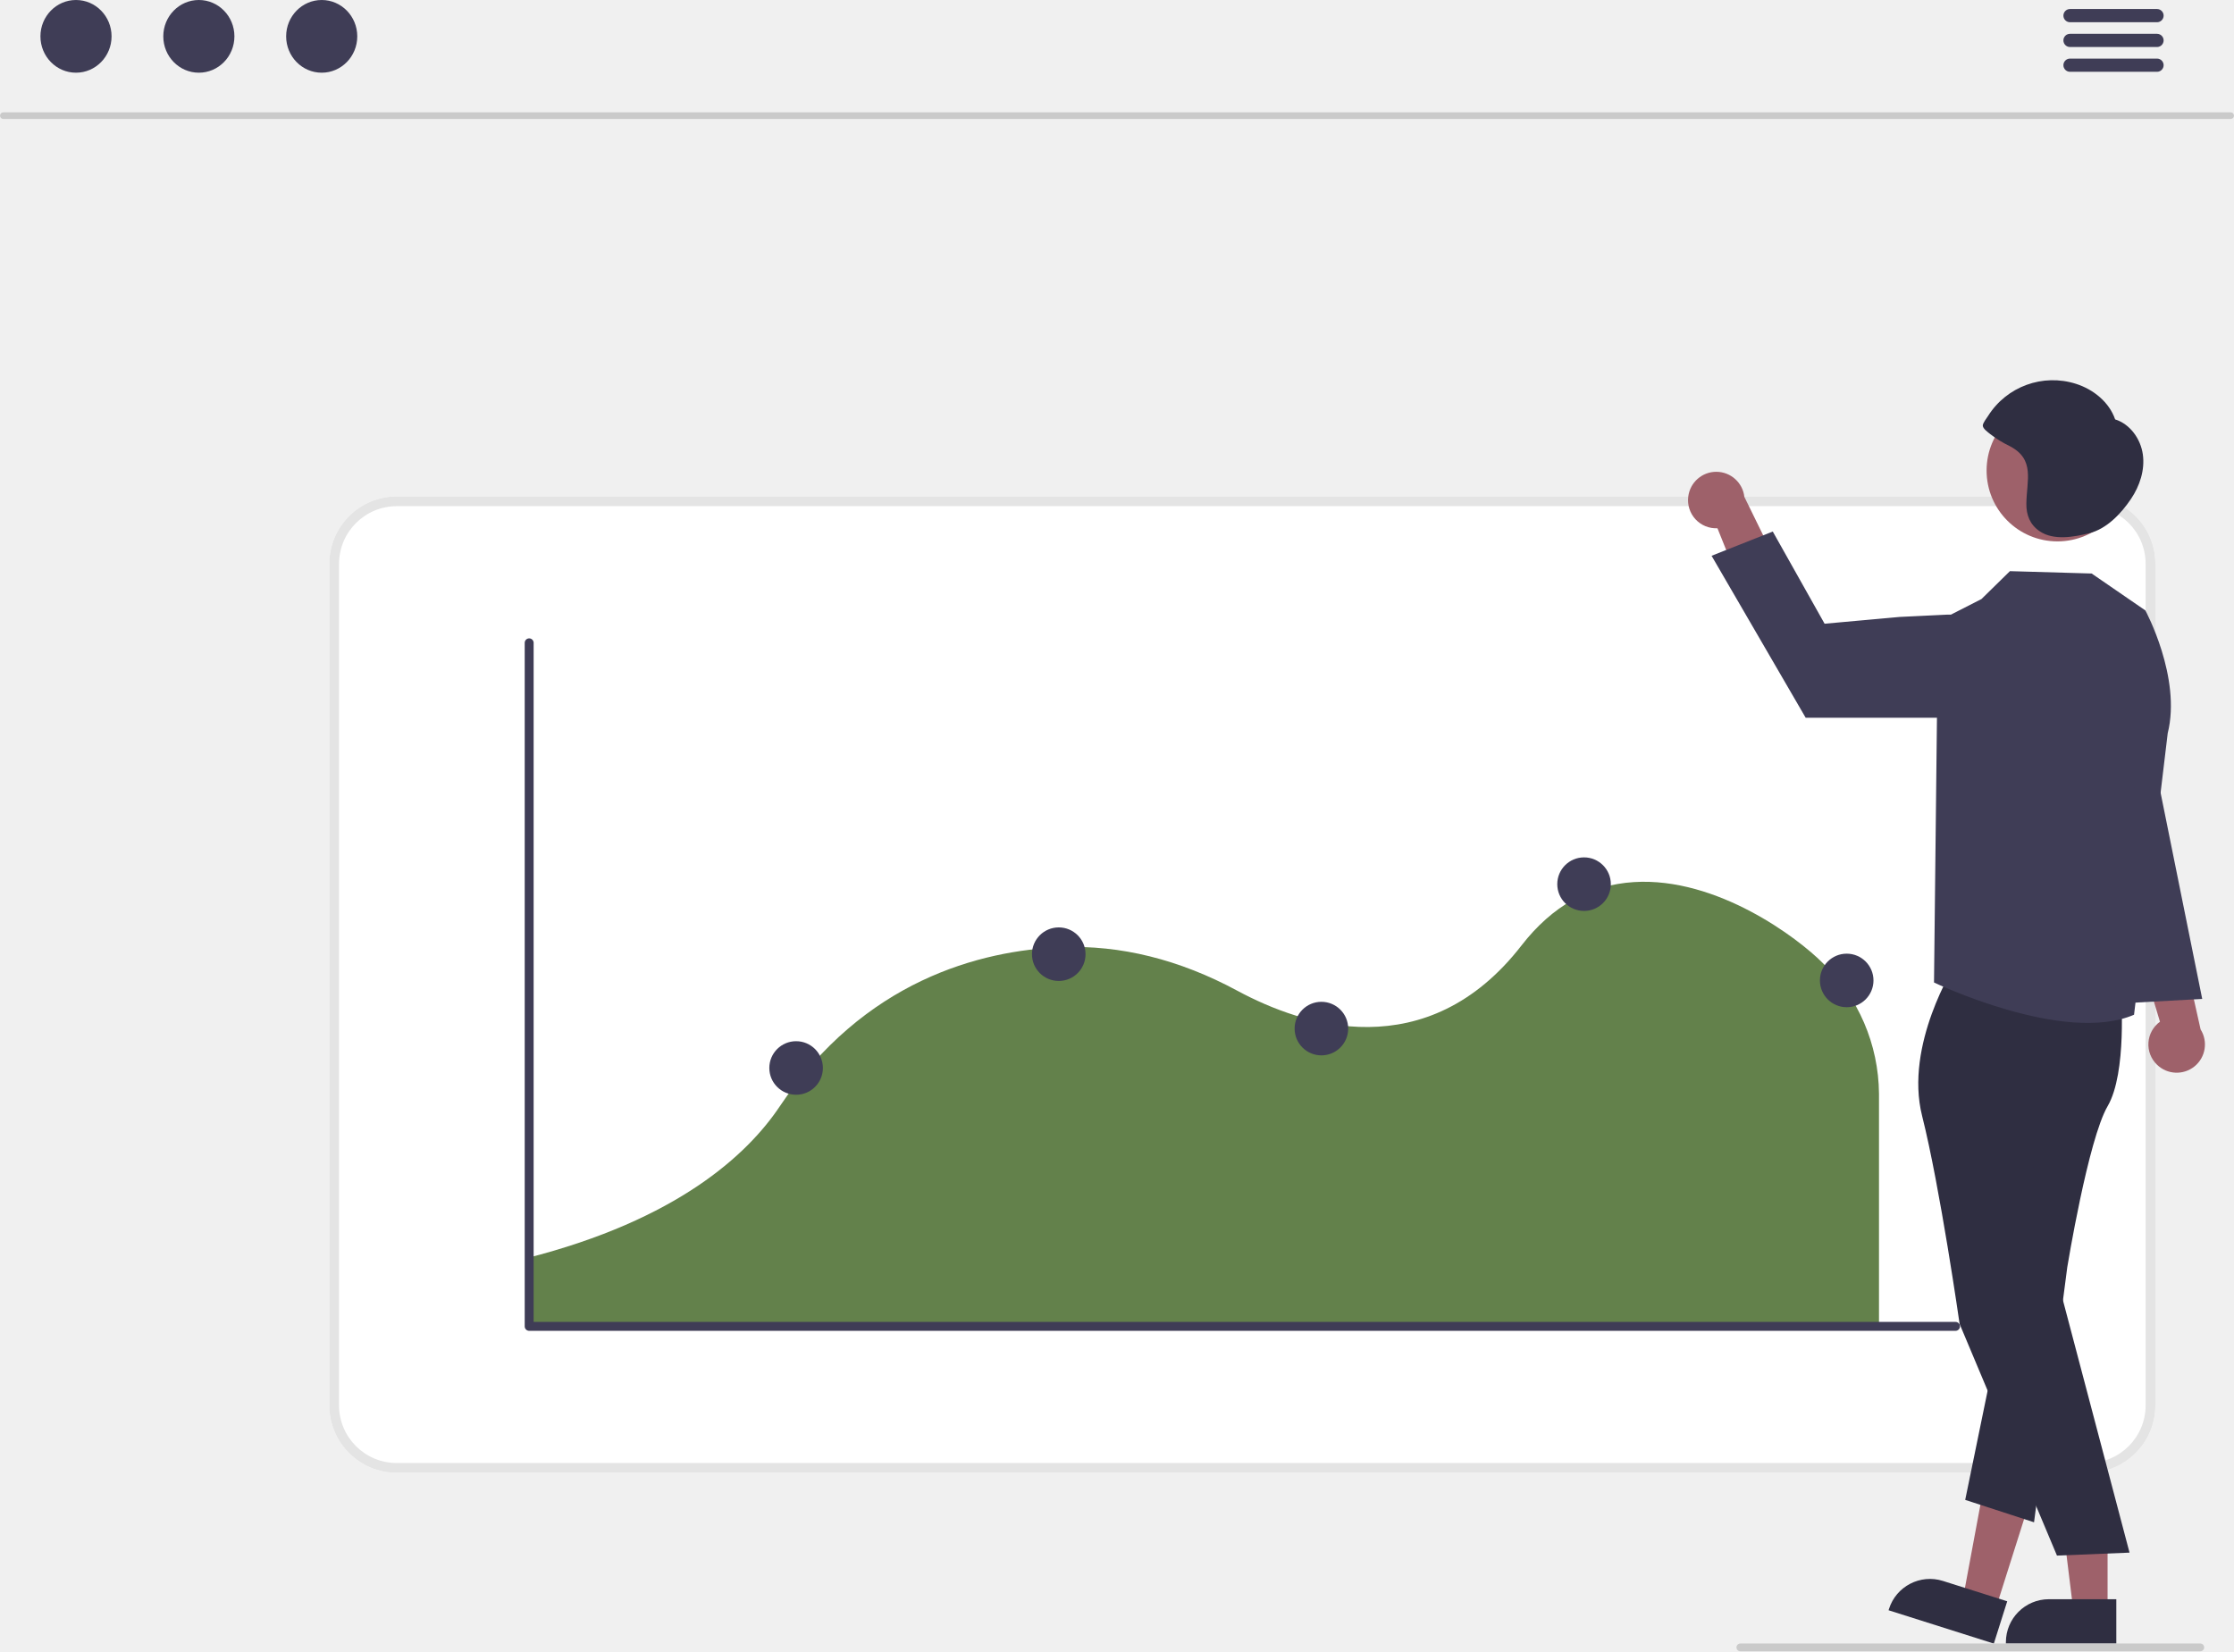
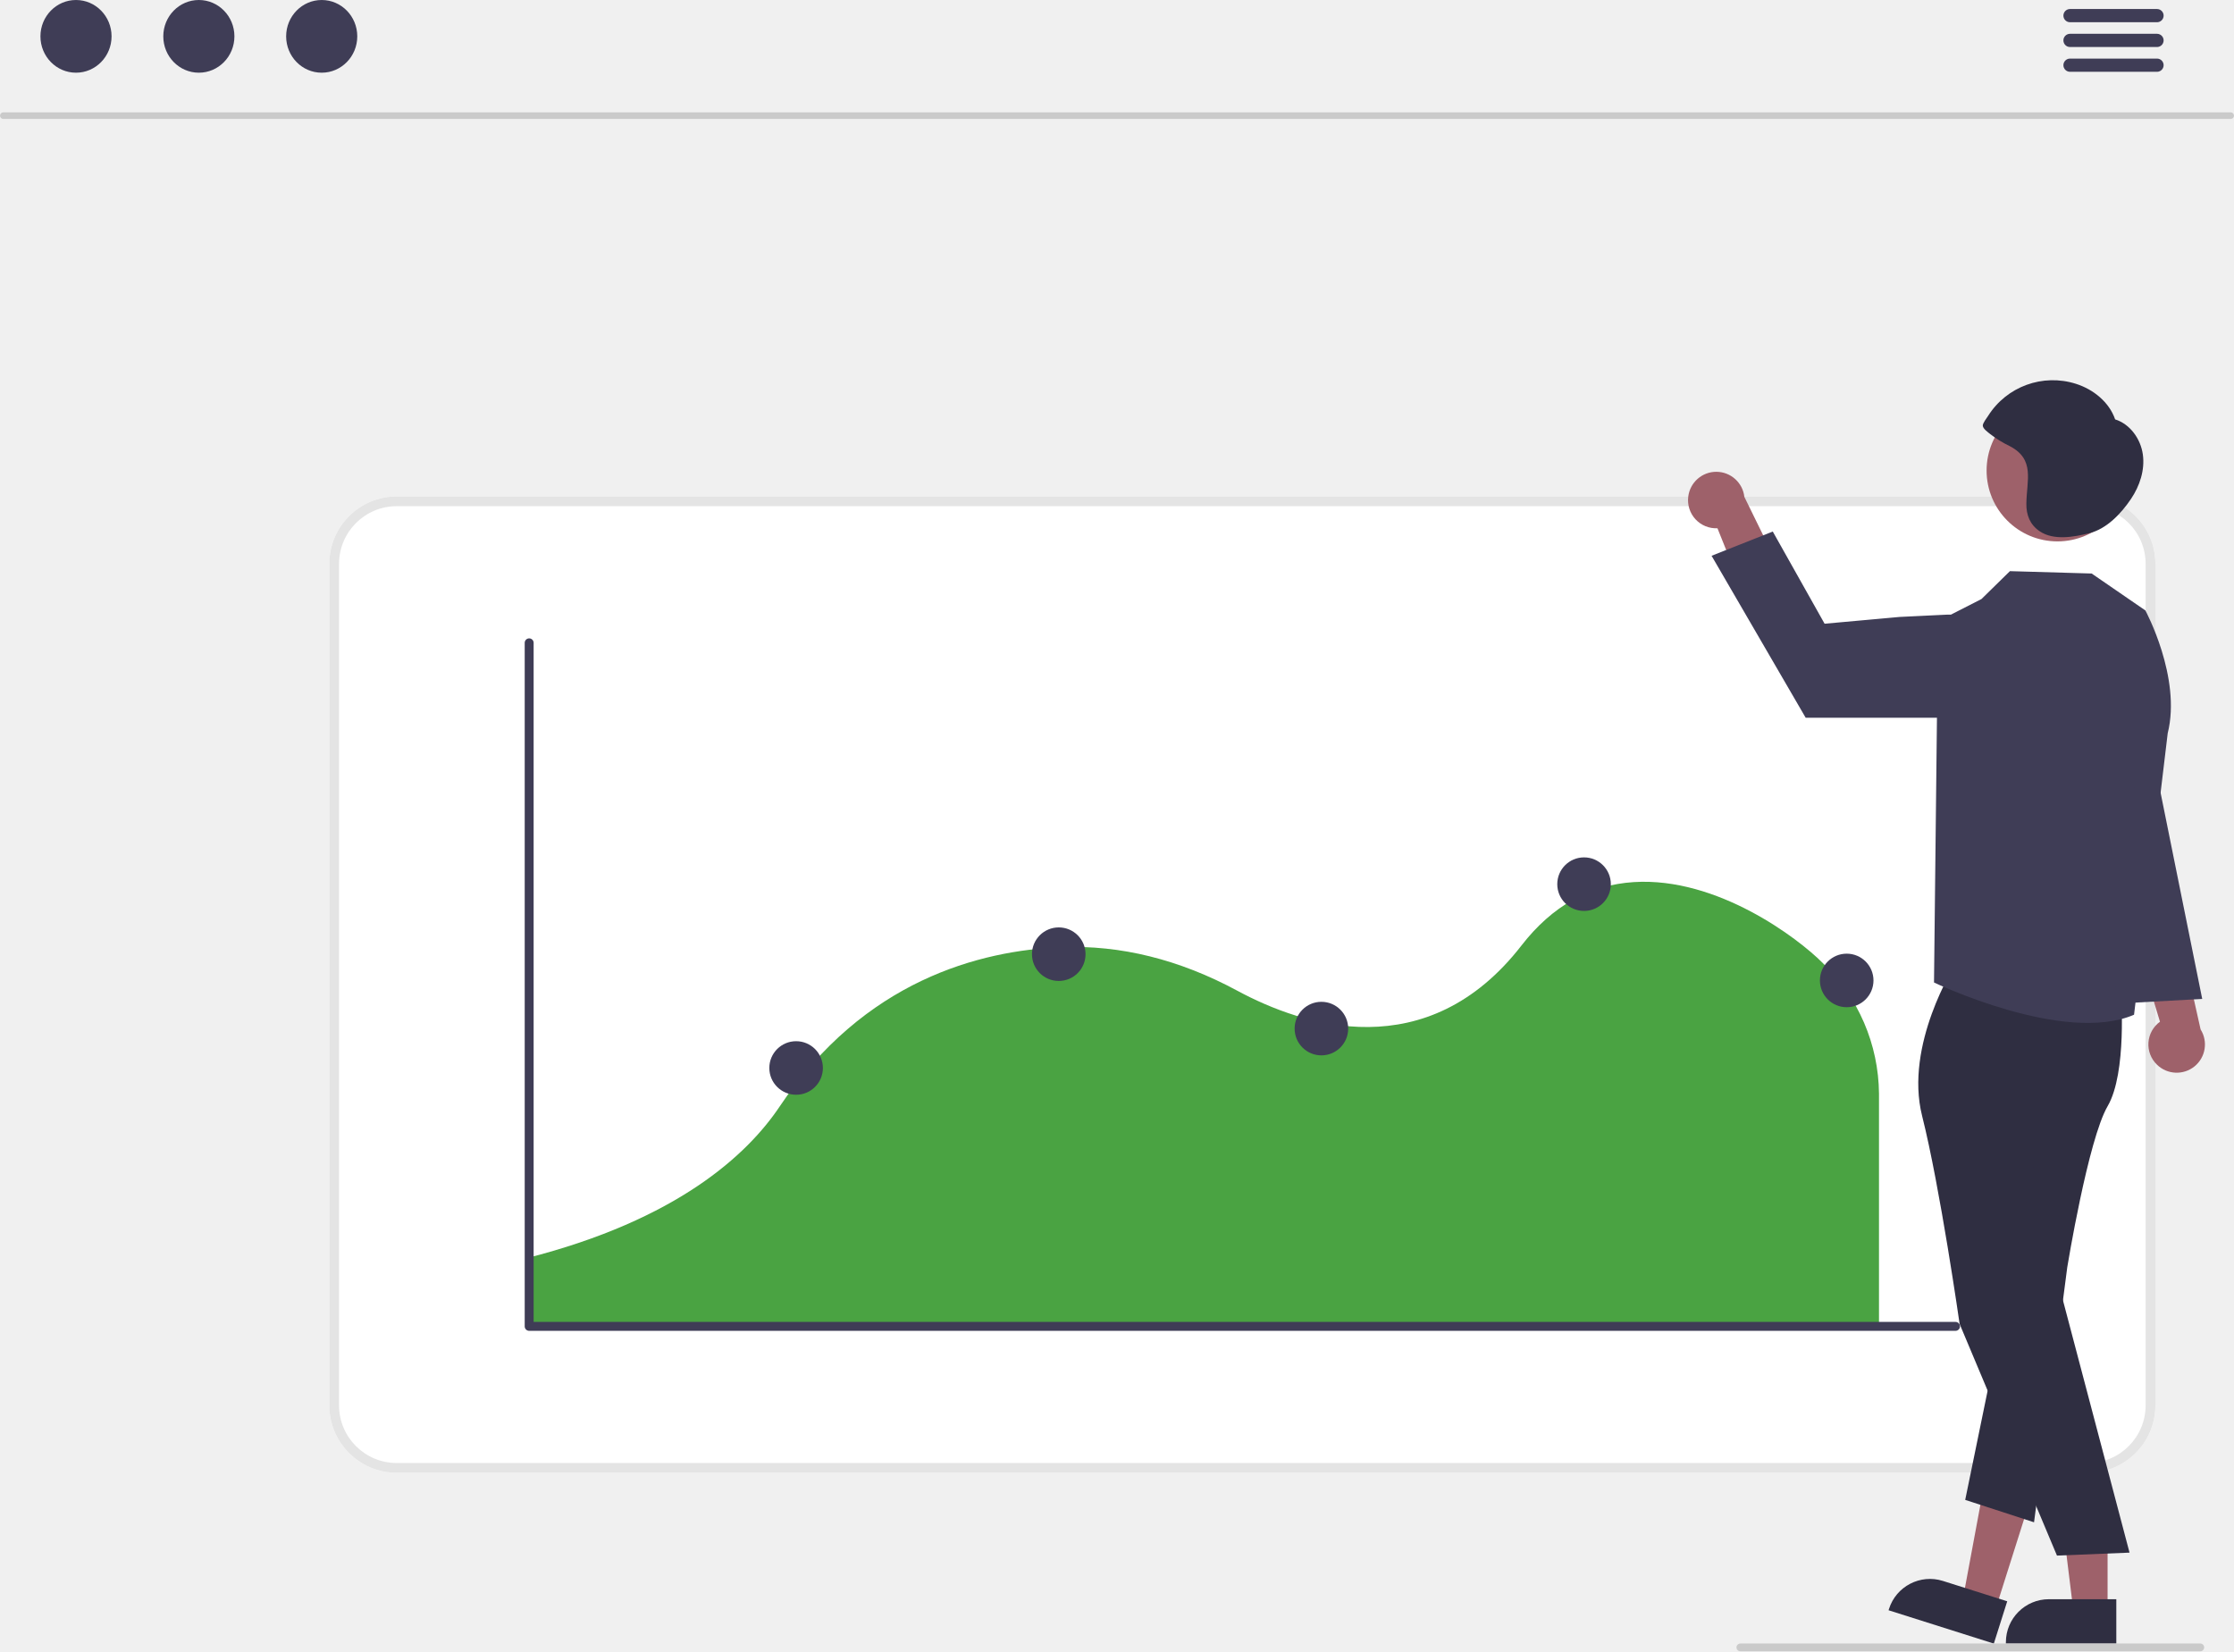
<svg xmlns="http://www.w3.org/2000/svg" id="b146c39f-fda5-4d6a-bd1f-34daca9bbded" data-name="Layer 1" width="686.31" height="507.375" viewBox="0 0 686.31 507.375">
  <path d="M839.552,703.688h-29.02c-.43-.78-.83-1.58-1.2-2.39-3.34-7.15-4.75-15.13-6.1-22.95l-2.19-12.7q10.5,7.635,20.99,15.26c2.28,1.66,4.61,3.39,6.8,5.26,4.61,3.91,8.59,8.43,10.15,14.17.08.32.16.64.22.96A19.466,19.466,0,0,1,839.552,703.688Z" transform="translate(-256.8451 -196.3123)" fill="#f0f0f0" />
  <path d="M843.622,701.298a.775.775,0,0,1-.01.15,10.487,10.487,0,0,1-.54,2.24H830.041a16.312,16.312,0,0,1-1.04-2.39,17.499,17.499,0,0,1-.85-3.39,35.218,35.218,0,0,1,.68-11.74c.25-1.25.52-2.51.79-3.75l1.54-7.08,7.71,12.39C841.452,691.878,844.132,696.448,843.622,701.298Z" transform="translate(-256.8451 -196.3123)" fill="#f0f0f0" />
  <path d="M942.162,232.865H257.838a1.016,1.016,0,0,1,0-2.031H942.162a1.016,1.016,0,0,1,0,2.031Z" transform="translate(-256.8451 -196.3123)" fill="#cacaca" />
  <ellipse cx="23.348" cy="11.169" rx="10.925" ry="11.169" fill="#3f3d56" />
  <ellipse cx="61.09" cy="11.169" rx="10.925" ry="11.169" fill="#3f3d56" />
  <ellipse cx="98.832" cy="11.169" rx="10.925" ry="11.169" fill="#3f3d56" />
  <path d="M919.548,203.144H892.732a2.031,2.031,0,0,1,0-4.061H919.548a2.031,2.031,0,0,1,0,4.061Z" transform="translate(-256.8451 -196.3123)" fill="#3f3d56" />
  <path d="M919.548,210.759H892.732a2.031,2.031,0,0,1,0-4.061H919.548a2.031,2.031,0,0,1,0,4.061Z" transform="translate(-256.8451 -196.3123)" fill="#3f3d56" />
  <path d="M919.548,218.374H892.732a2.031,2.031,0,0,1,0-4.061H919.548a2.031,2.031,0,0,1,0,4.061Z" transform="translate(-256.8451 -196.3123)" fill="#3f3d56" />
  <path d="M841.266,578.288H321.677a20.729,20.729,0,0,1-20.706-20.706V298.993a20.729,20.729,0,0,1,20.706-20.706H841.266a20.729,20.729,0,0,1,20.706,20.706V557.582A20.729,20.729,0,0,1,841.266,578.288Z" transform="translate(-256.8451 -196.3123)" fill="#f0f0f0" />
  <path d="M898.3,648.842H378.712a20.729,20.729,0,0,1-20.706-20.706V369.547a20.729,20.729,0,0,1,20.706-20.706H898.3a20.729,20.729,0,0,1,20.706,20.706V628.136A20.729,20.729,0,0,1,898.3,648.842Z" transform="translate(-256.8451 -196.3123)" fill="#fff" />
  <path d="M898.3,648.842H378.712a20.729,20.729,0,0,1-20.706-20.706V369.547a20.729,20.729,0,0,1,20.706-20.706H898.3a20.729,20.729,0,0,1,20.706,20.706V628.136A20.729,20.729,0,0,1,898.3,648.842Zm-519.588-297a17.726,17.726,0,0,0-17.706,17.706V628.136a17.726,17.726,0,0,0,17.706,17.706H898.3a17.726,17.726,0,0,0,17.706-17.706V369.547a17.726,17.726,0,0,0-17.706-17.706Z" transform="translate(-256.8451 -196.3123)" fill="#e4e4e4" />
-   <path d="M418.612,603.569H834.093V532.357a56.386,56.386,0,0,0-17.295-40.164l-.113-.11c-7.421-7.446-32.221-26.343-57.88-24.74-13.554.844-25.159,7.376-34.491,19.416-29.047,37.49-67.202,24.835-87.361,13.955-17.766-9.59-35.909-14.092-53.93-13.375-25.238.987-60.761,10.284-86.668,48.975-9.895,14.765-31.413,34.808-77.743,46.587Z" transform="translate(-256.8451 -196.3123)" fill="#63814b" style="isolation:isolate" />
+   <path d="M418.612,603.569H834.093V532.357a56.386,56.386,0,0,0-17.295-40.164l-.113-.11c-7.421-7.446-32.221-26.343-57.88-24.74-13.554.844-25.159,7.376-34.491,19.416-29.047,37.49-67.202,24.835-87.361,13.955-17.766-9.59-35.909-14.092-53.93-13.375-25.238.987-60.761,10.284-86.668,48.975-9.895,14.765-31.413,34.808-77.743,46.587Z" transform="translate(-256.8451 -196.3123)" fill="#4aa342" style="isolation:isolate" />
  <path d="M857.6,605.225H419.412a1.371,1.371,0,0,1-1.371-1.371V393.83a1.371,1.371,0,0,1,2.743,0V602.482H857.6a1.371,1.371,0,1,1,0,2.743Z" transform="translate(-256.8451 -196.3123)" fill="#3f3d56" />
  <circle cx="325.261" cy="293.183" r="8.228" fill="#3f3d56" />
  <circle cx="486.639" cy="271.666" r="8.228" fill="#3f3d56" />
  <circle cx="405.95" cy="316.045" r="8.228" fill="#3f3d56" />
  <circle cx="244.573" cy="328.148" r="8.228" fill="#3f3d56" />
  <circle cx="567.327" cy="301.252" r="8.228" fill="#3f3d56" />
  <path d="M919.492,523.445a8.629,8.629,0,0,1,.921-13.199L911.542,480.894l15.271,4.549,6.083,27.176a8.675,8.675,0,0,1-13.404,10.826Z" transform="translate(-256.8451 -196.3123)" fill="#9e616a" />
  <path d="M775.498,348.9a8.629,8.629,0,0,0,8.97,9.726l11.426,28.455,9.076-13.097-12.242-25.014a8.675,8.675,0,0,0-17.23-.071Z" transform="translate(-256.8451 -196.3123)" fill="#9e616a" />
  <polygon points="647.472 494.812 636.952 494.812 631.948 454.235 647.474 454.236 647.472 494.812" fill="#9e616a" />
  <path d="M907,701.322l-33.921-.001v-.429A13.204,13.204,0,0,1,886.282,687.689h.001l20.718.001Z" transform="translate(-256.8451 -196.3123)" fill="#2f2e41" />
  <polygon points="613.047 494.478 603.018 491.303 610.493 451.107 625.295 455.794 613.047 494.478" fill="#9e616a" />
  <path d="M869.373,701.322l-32.339-10.238.129-.409a13.204,13.204,0,0,1,16.572-8.602l.001 0,19.751,6.253Z" transform="translate(-256.8451 -196.3123)" fill="#2f2e41" />
  <path d="M857.433,492.808s-15.609,24.509-10.093,46.383,11.522,63.92,11.522,63.92l29.906,71.172,22.293-.909L888.922,589.46l.875-56.106s15.387-26.814,12.391-35.162S857.433,492.808,857.433,492.808Z" transform="translate(-256.8451 -196.3123)" fill="#2f2e41" />
  <path d="M908.426,501.571s1.92,24.313-4.086,34.61-12.406,49.488-12.406,49.488l-10.209,78.382-21.147-6.882,18.032-87.818,14.173-69.079Z" transform="translate(-256.8451 -196.3123)" fill="#2f2e41" />
  <path d="M915.924,383.872l-16.499-11.341-25.108-.729-8.744,8.572-13.343,6.814-1.236,111.004s39.957,19.152,61.453,9.907l10.341-86.472C927.079,404.466,915.924,383.872,915.924,383.872Z" transform="translate(-256.8451 -196.3123)" fill="#3f3d56" />
  <path d="M855.582,416.852H811.573l-28.914-49.77,18.801-7.447,15.922,28.323,23.046-2.086,14.389-.696a15.847,15.847,0,0,1,16.494,17.759h0A15.866,15.866,0,0,1,855.582,416.852Z" transform="translate(-256.8451 -196.3123)" fill="#3f3d56" />
  <circle cx="632.073" cy="144.579" r="21.769" fill="#9e616a" />
  <path d="M915.149,335.939c-.668-4.779-3.905-9.317-8.509-10.765-1.829-5.31-6.672-9.22-12.024-10.924a23.487,23.487,0,0,0-27.001,9.848c-.41.644-1.669,2.226-1.634,2.994.045.976,1.538,1.984,2.288,2.599a33.539,33.539,0,0,0,5.981,3.692c7.828,4.058,5.222,10.436,5.116,17.664-.052,3.512,1.121,6.511,4.116,8.517,4.322,2.895,10.508,1.743,15.211.581,5.336-1.319,9.773-6.007,12.816-10.527C914.205,345.615,915.818,340.718,915.149,335.939Z" transform="translate(-256.8451 -196.3123)" fill="#2f2e41" />
  <polygon points="658.087 215.476 676.547 306.933 649.333 308.422 658.087 215.476" fill="#3f3d56" />
  <path d="M933.992,702.488a1.195,1.195,0,0,1-1.19,1.2H791.502a1.195,1.195,0,0,1,0-2.39H932.802A1.193,1.193,0,0,1,933.992,702.488Z" transform="translate(-256.8451 -196.3123)" fill="#cacaca" />
</svg>
